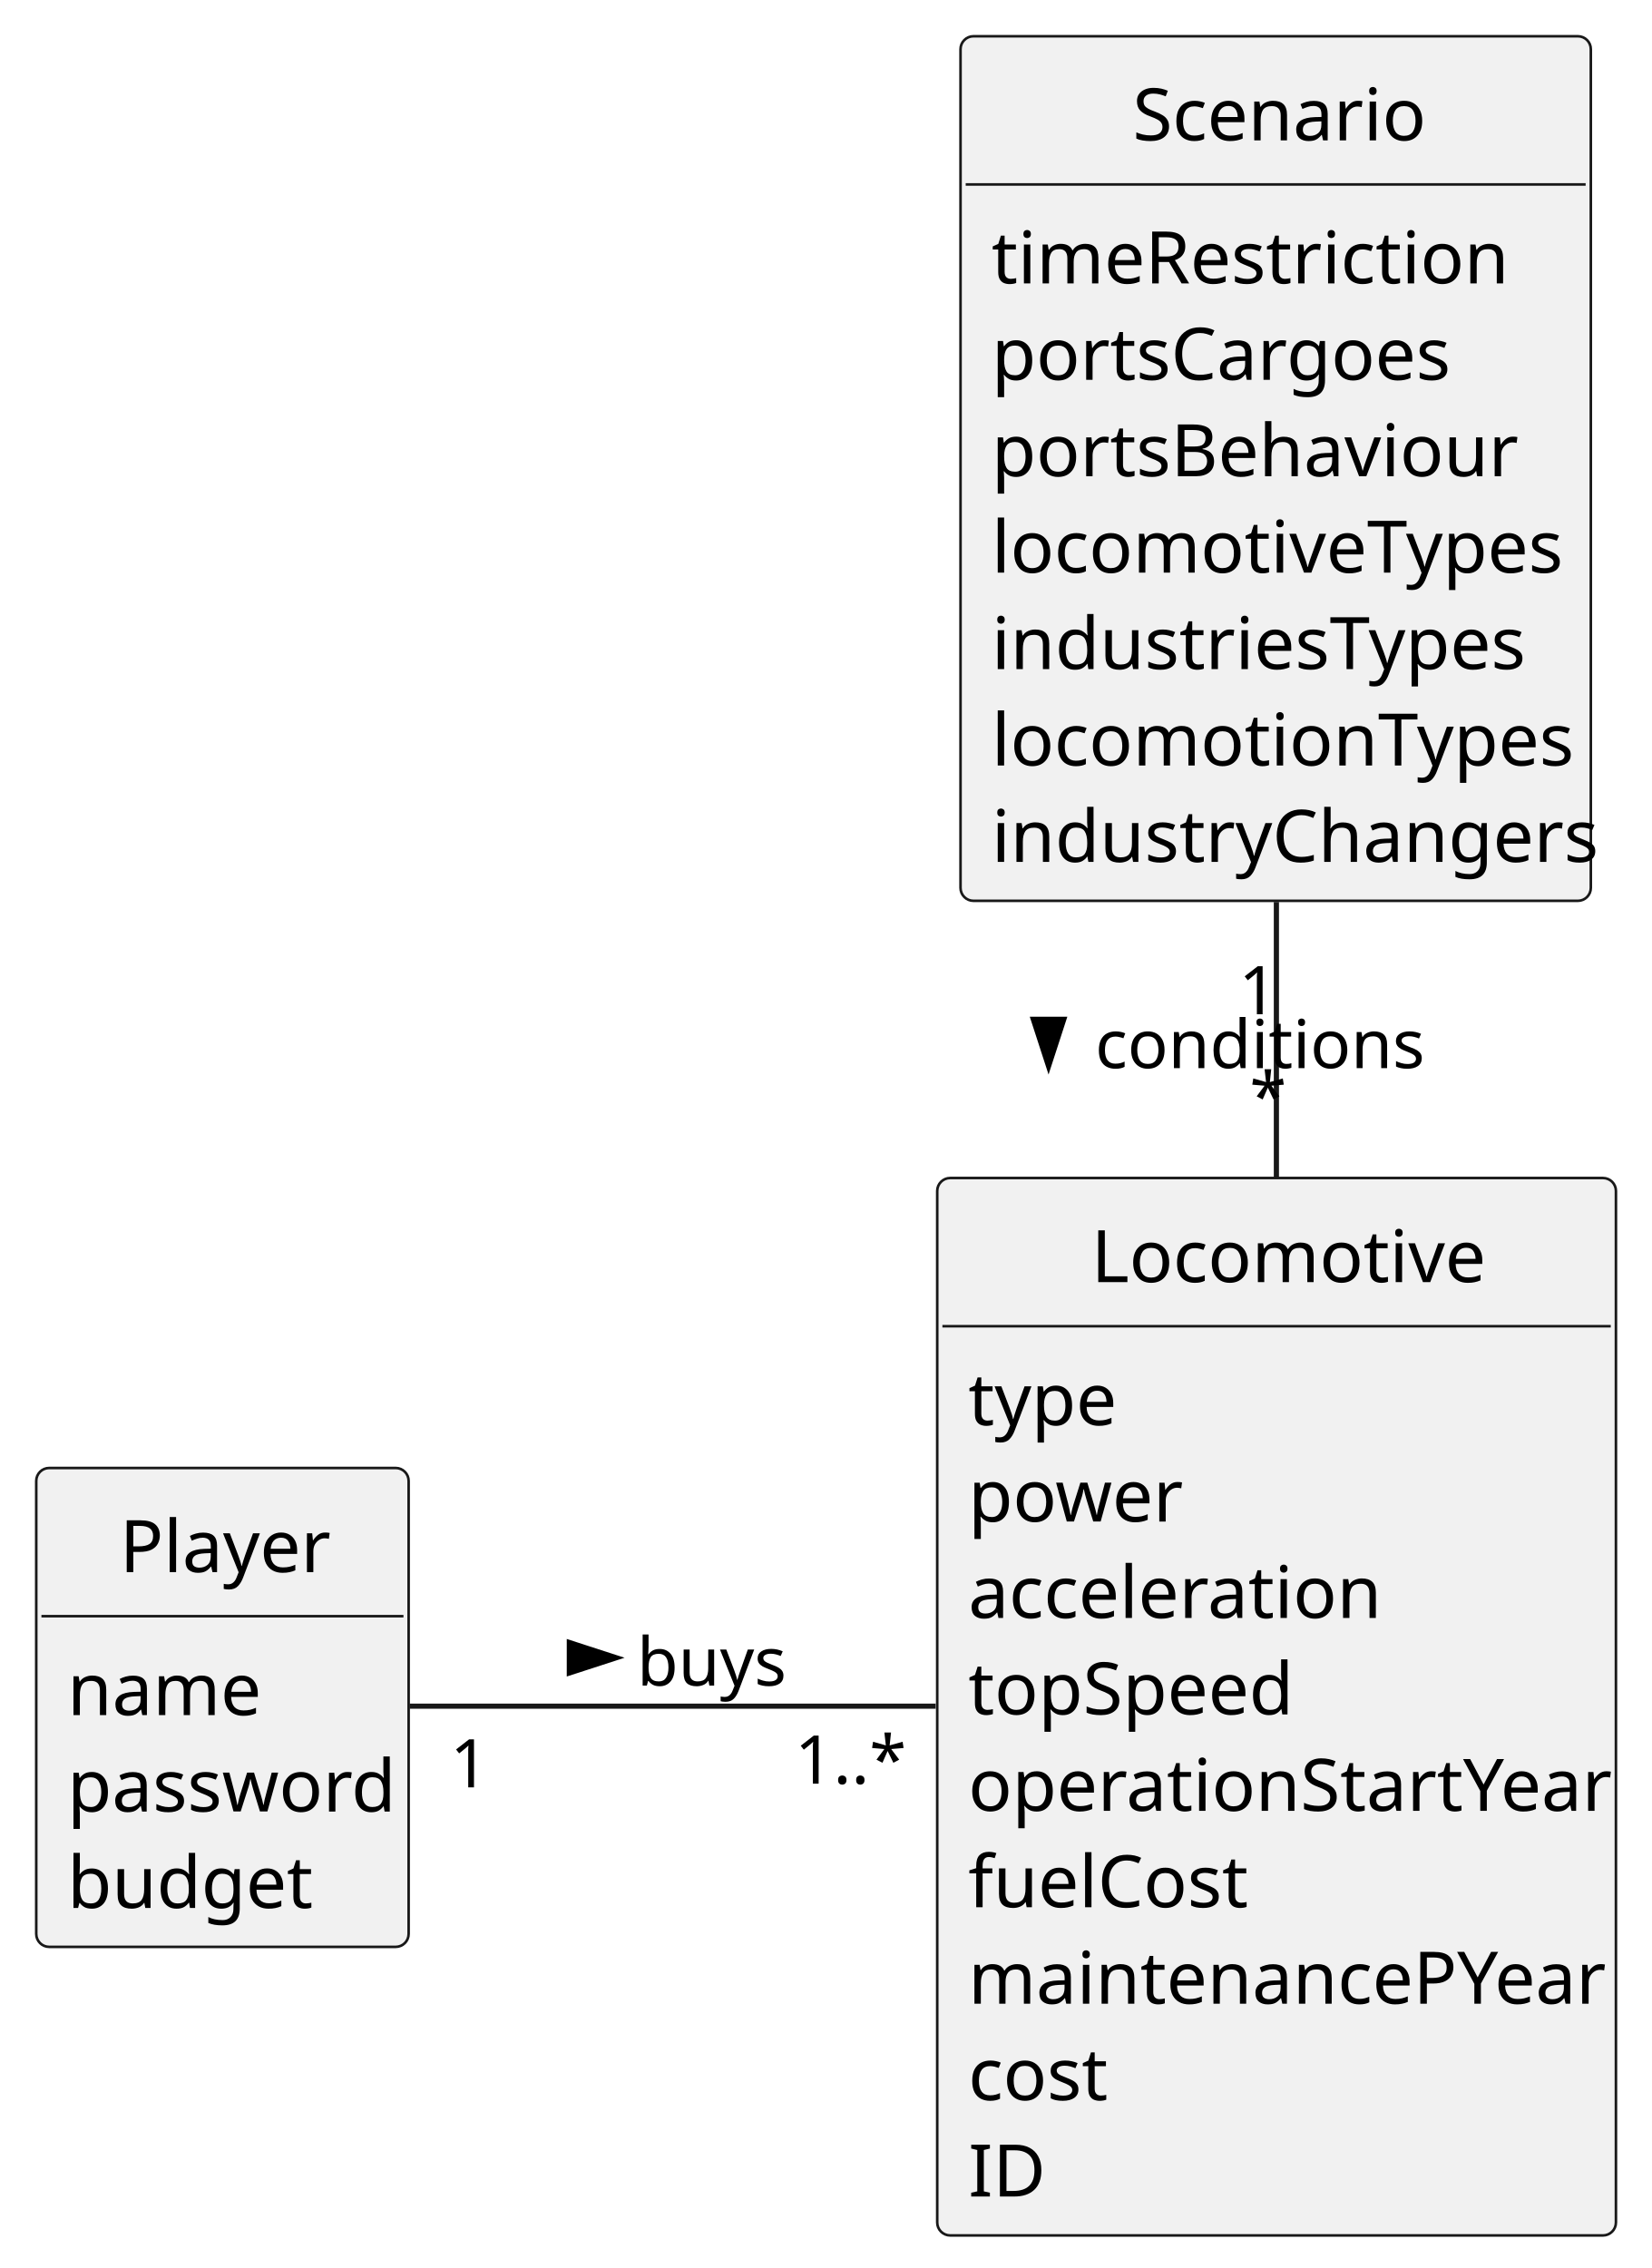
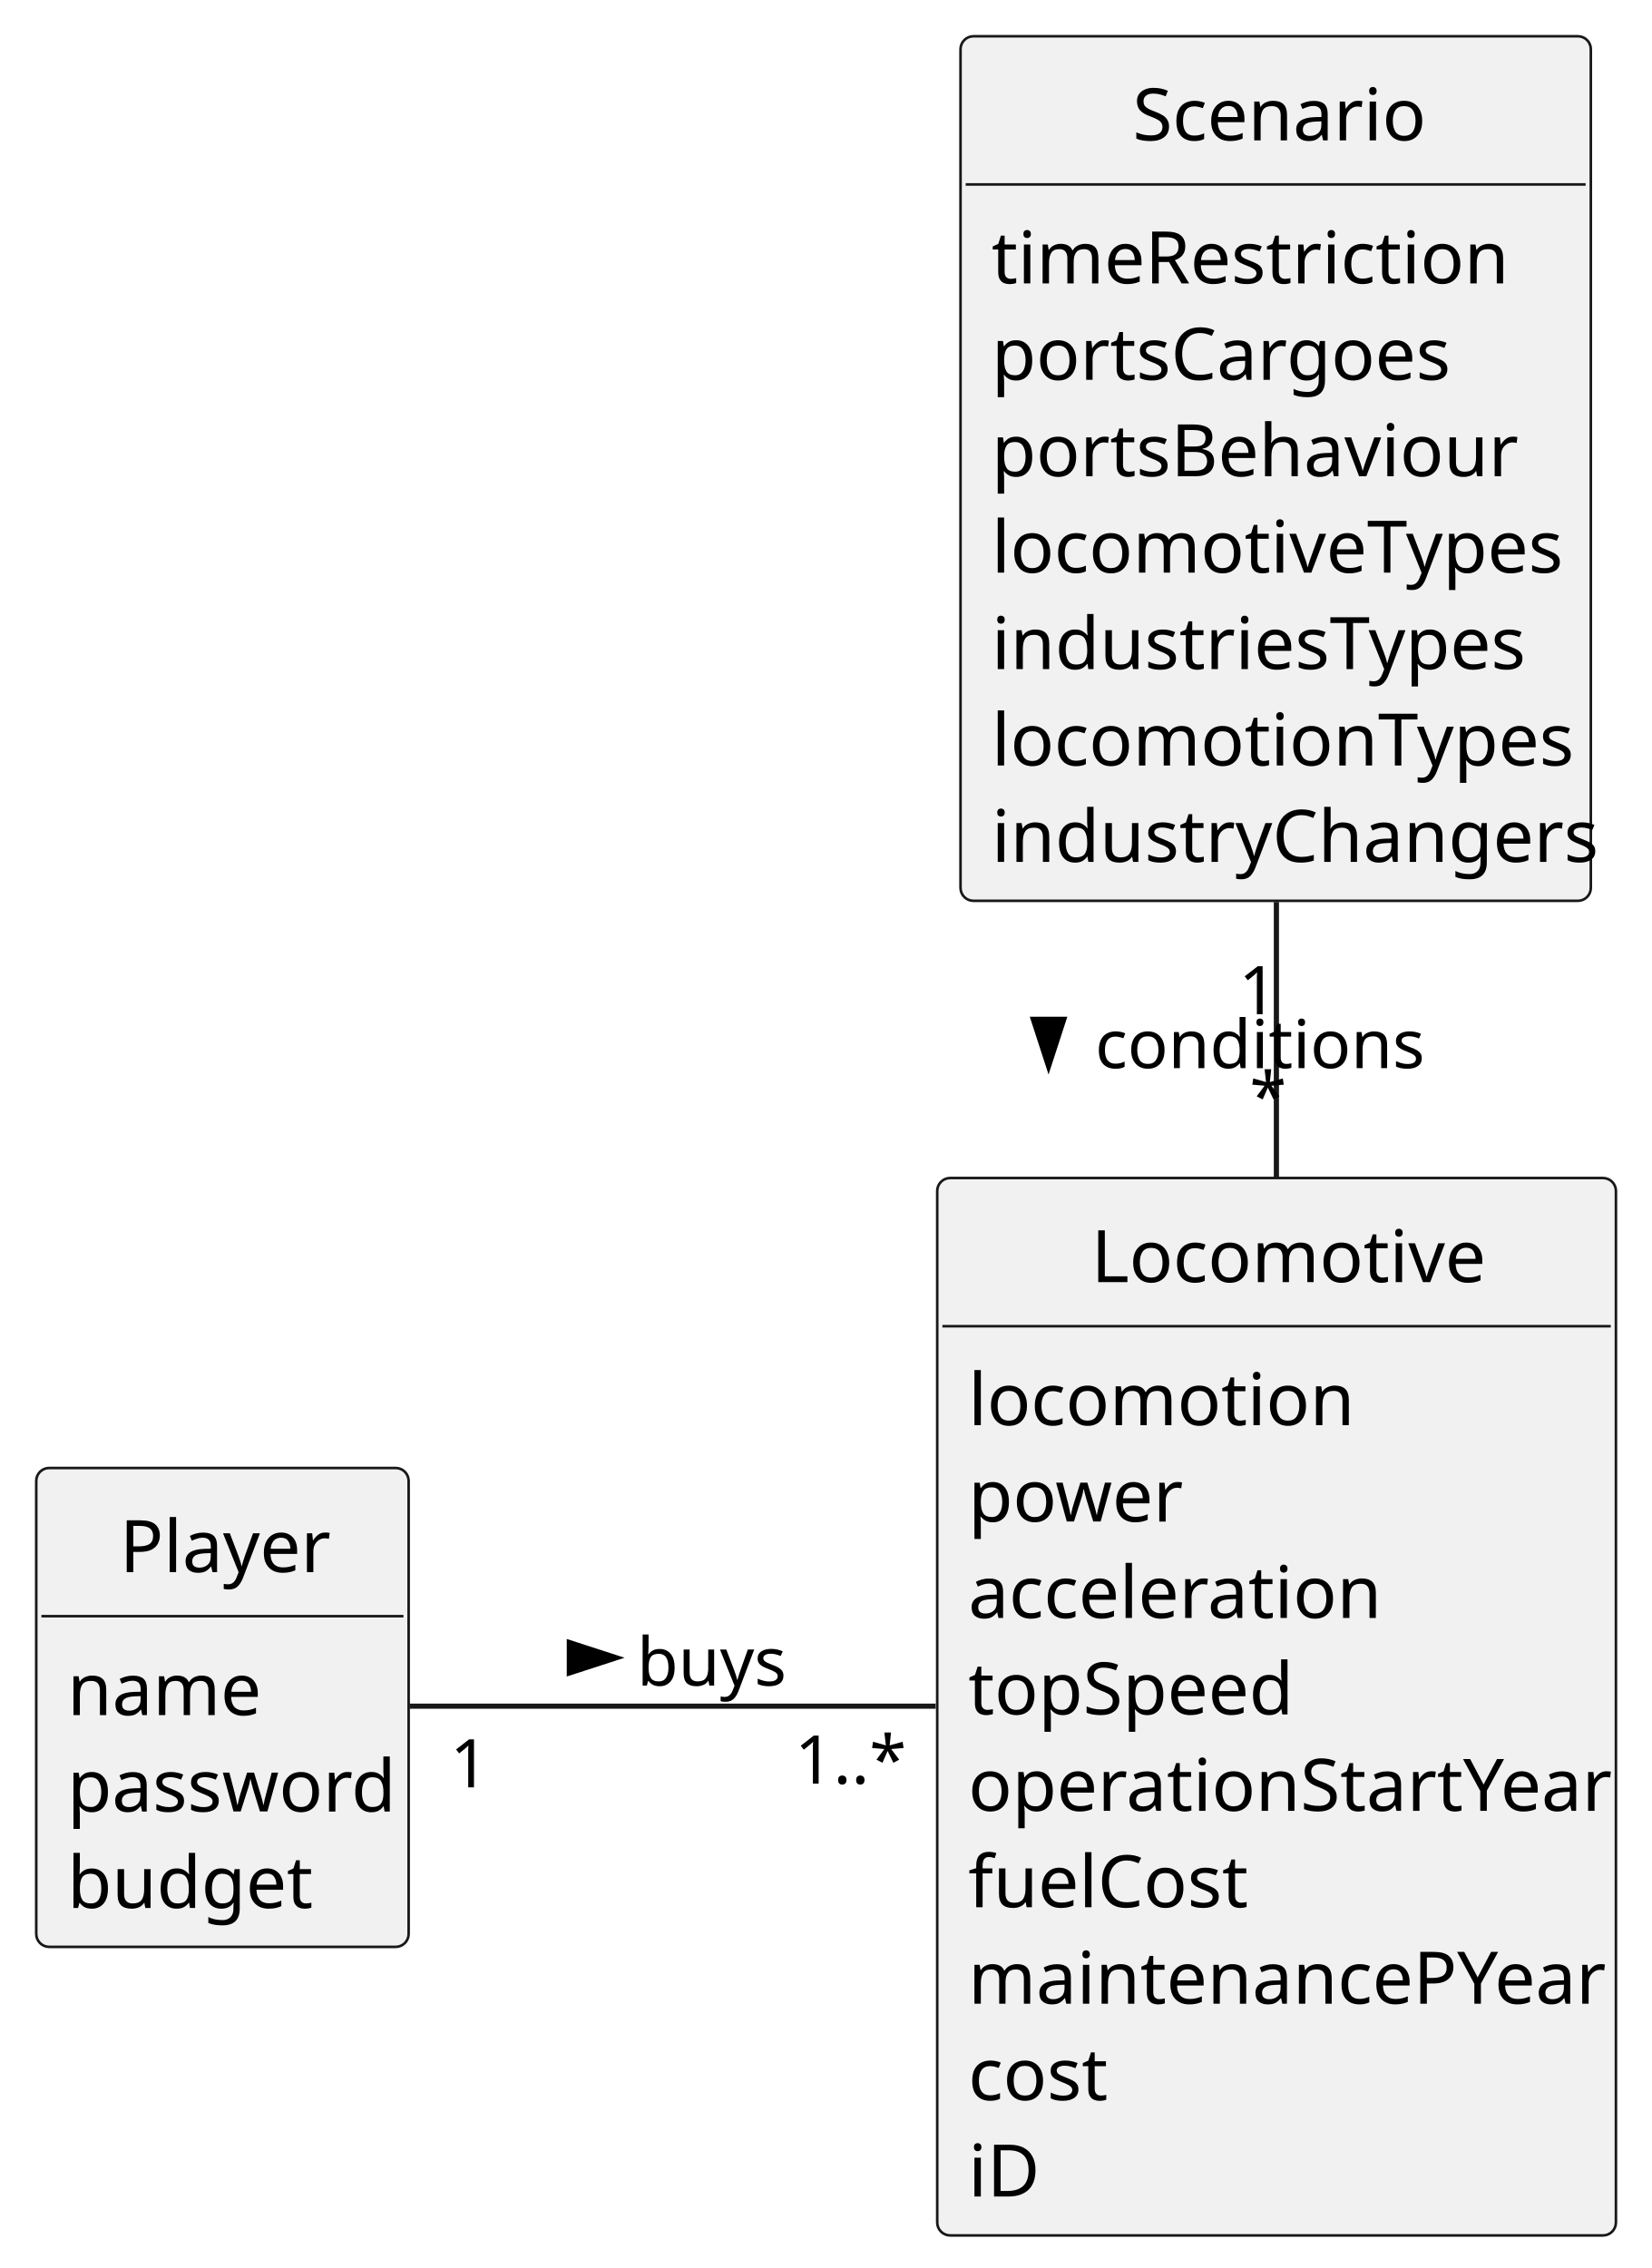
<svg xmlns="http://www.w3.org/2000/svg" contentStyleType="text/css" height="438px" preserveAspectRatio="none" style="width:319px;height:438px;background:#FFFFFF;" version="1.1" viewBox="0 0 319 438" width="319px" zoomAndPan="magnify">
  <defs />
  <g>
    <g id="elem_Locomotive">
      <rect codeLine="12" fill="#F1F1F1" height="204.211" id="Locomotive" rx="2.5" ry="2.5" style="stroke:#181818;stroke-width:0.5;" width="131.075" x="181" y="227.5" />
      <text fill="#000000" font-family="sans-serif" font-size="14" lengthAdjust="spacing" textLength="71.593" x="210.741" y="247.607">Locomotive</text>
      <line style="stroke:#181818;stroke-width:0.5;" x1="182" x2="311.075" y1="256.121" y2="256.121" />
-       <text fill="#000000" font-family="sans-serif" font-size="14" lengthAdjust="spacing" textLength="26.462" x="187" y="275.228">type</text>
+       <text fill="#000000" font-family="sans-serif" font-size="14" lengthAdjust="spacing" textLength="67.703" x="187" y="275.228">locomotion</text>
      <text fill="#000000" font-family="sans-serif" font-size="14" lengthAdjust="spacing" textLength="38.131" x="187" y="293.85">power</text>
      <text fill="#000000" font-family="sans-serif" font-size="14" lengthAdjust="spacing" textLength="75.489" x="187" y="312.471">acceleration</text>
      <text fill="#000000" font-family="sans-serif" font-size="14" lengthAdjust="spacing" textLength="59.944" x="187" y="331.092">topSpeed</text>
      <text fill="#000000" font-family="sans-serif" font-size="14" lengthAdjust="spacing" textLength="117.517" x="187" y="349.713">operationStartYear</text>
      <text fill="#000000" font-family="sans-serif" font-size="14" lengthAdjust="spacing" textLength="51.358" x="187" y="368.334">fuelCost</text>
      <text fill="#000000" font-family="sans-serif" font-size="14" lengthAdjust="spacing" textLength="119.075" x="187" y="386.955">maintenancePYear</text>
      <text fill="#000000" font-family="sans-serif" font-size="14" lengthAdjust="spacing" textLength="25.676" x="187" y="405.576">cost</text>
-       <text fill="#000000" font-family="sans-serif" font-size="14" lengthAdjust="spacing" textLength="14" x="187" y="424.197">ID</text>
+       <text fill="#000000" font-family="sans-serif" font-size="14" lengthAdjust="spacing" textLength="13.221" x="187" y="424.197">iD</text>
    </g>
    <g id="elem_Player">
      <rect codeLine="24" fill="#F1F1F1" height="92.484" id="Player" rx="2.5" ry="2.5" style="stroke:#181818;stroke-width:0.5;" width="71.917" x="7" y="283.5" />
      <text fill="#000000" font-family="sans-serif" font-size="14" lengthAdjust="spacing" textLength="39.683" x="23.117" y="303.607">Player</text>
      <line style="stroke:#181818;stroke-width:0.5;" x1="8" x2="77.917" y1="312.121" y2="312.121" />
      <text fill="#000000" font-family="sans-serif" font-size="14" lengthAdjust="spacing" textLength="35.02" x="13" y="331.228">name</text>
      <text fill="#000000" font-family="sans-serif" font-size="14" lengthAdjust="spacing" textLength="59.917" x="13" y="349.85">password</text>
      <text fill="#000000" font-family="sans-serif" font-size="14" lengthAdjust="spacing" textLength="42.82" x="13" y="368.471">budget</text>
    </g>
    <g id="elem_Scenario">
      <rect codeLine="31" fill="#F1F1F1" height="166.969" id="Scenario" rx="2.5" ry="2.5" style="stroke:#181818;stroke-width:0.5;" width="121.724" x="185.5" y="7" />
      <text fill="#000000" font-family="sans-serif" font-size="14" lengthAdjust="spacing" textLength="55.255" x="218.734" y="27.107">Scenario</text>
      <line style="stroke:#181818;stroke-width:0.5;" x1="186.5" x2="306.224" y1="35.621" y2="35.621" />
      <text fill="#000000" font-family="sans-serif" font-size="14" lengthAdjust="spacing" textLength="92.579" x="191.5" y="54.728">timeRestriction</text>
      <text fill="#000000" font-family="sans-serif" font-size="14" lengthAdjust="spacing" textLength="84.041" x="191.5" y="73.35">portsCargoes</text>
      <text fill="#000000" font-family="sans-serif" font-size="14" lengthAdjust="spacing" textLength="94.165" x="191.5" y="91.971">portsBehaviour</text>
      <text fill="#000000" font-family="sans-serif" font-size="14" lengthAdjust="spacing" textLength="105.041" x="191.5" y="110.592">locomotiveTypes</text>
      <text fill="#000000" font-family="sans-serif" font-size="14" lengthAdjust="spacing" textLength="98.041" x="191.5" y="129.213">industriesTypes</text>
      <text fill="#000000" font-family="sans-serif" font-size="14" lengthAdjust="spacing" textLength="105.827" x="191.5" y="147.834">locomotionTypes</text>
      <text fill="#000000" font-family="sans-serif" font-size="14" lengthAdjust="spacing" textLength="109.724" x="191.5" y="166.455">industryChangers</text>
    </g>
    <g id="link_Scenario_Locomotive">
      <path codeLine="41" d="M246.5,174.2 C246.5,191.4 246.5,209.69 246.5,227.45 " fill="none" id="Scenario-Locomotive" style="stroke:#181818;stroke-width:1.0;" />
      <polygon fill="#000000" points="202.5,205.895,205.439,196.85,199.561,196.85,202.5,205.895" style="stroke:#000000;stroke-width:1.0;" />
      <text fill="#000000" font-family="sans-serif" font-size="13" lengthAdjust="spacing" textLength="58.538" x="211.5" y="206.278">conditions</text>
      <text fill="#000000" font-family="sans-serif" font-size="13" lengthAdjust="spacing" textLength="7.23" x="239.231" y="195.877">1</text>
      <text fill="#000000" font-family="sans-serif" font-size="13" lengthAdjust="spacing" textLength="5.059" x="241.316" y="216.363">*</text>
    </g>
    <g id="link_Player_Locomotive">
      <path codeLine="42" d="M79.1,329.5 C107.06,329.5 146.98,329.5 180.7,329.5 " fill="none" id="Player-Locomotive" style="stroke:#181818;stroke-width:1.0;" />
      <polygon fill="#000000" points="119,320.146,109.955,317.207,109.955,323.084,119,320.146" style="stroke:#000000;stroke-width:1.0;" />
      <text fill="#000000" font-family="sans-serif" font-size="13" lengthAdjust="spacing" textLength="27.46" x="123" y="325.528">buys</text>
      <text fill="#000000" font-family="sans-serif" font-size="13" lengthAdjust="spacing" textLength="7.23" x="86.927" y="345.183">1</text>
      <text fill="#000000" font-family="sans-serif" font-size="13" lengthAdjust="spacing" textLength="19.513" x="153.488" y="344.462">1..*</text>
    </g>
  </g>
</svg>
